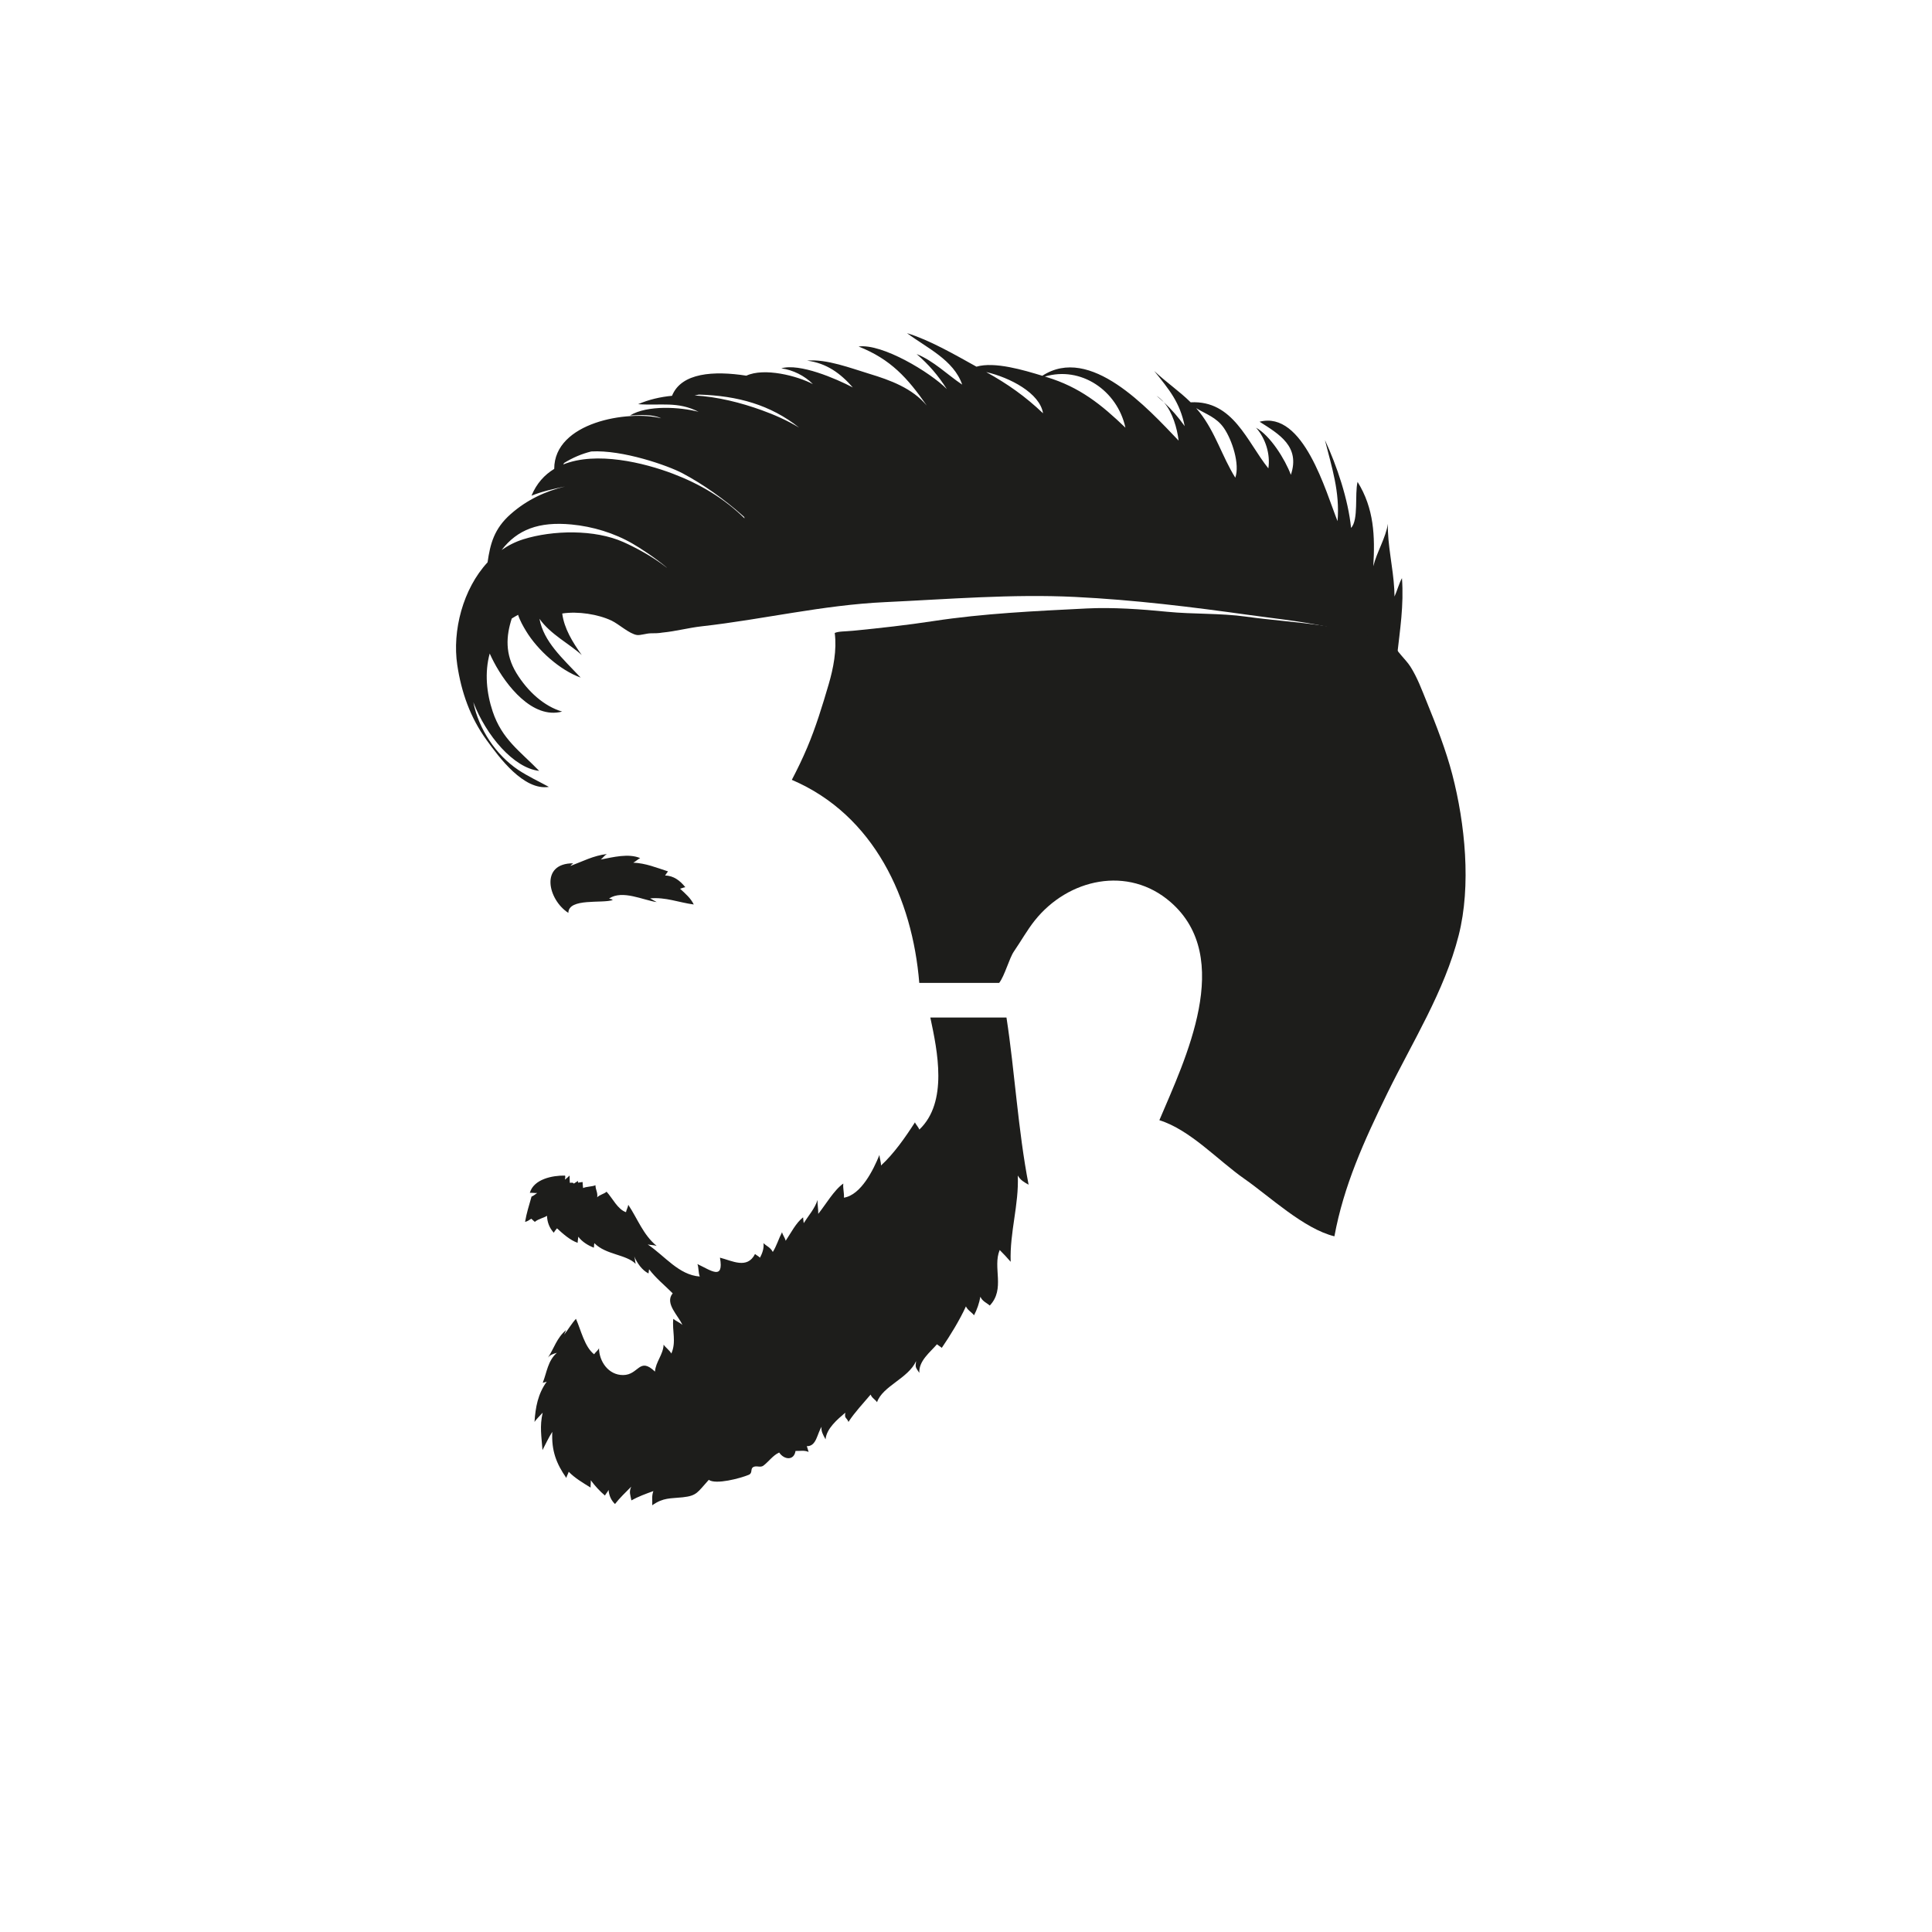
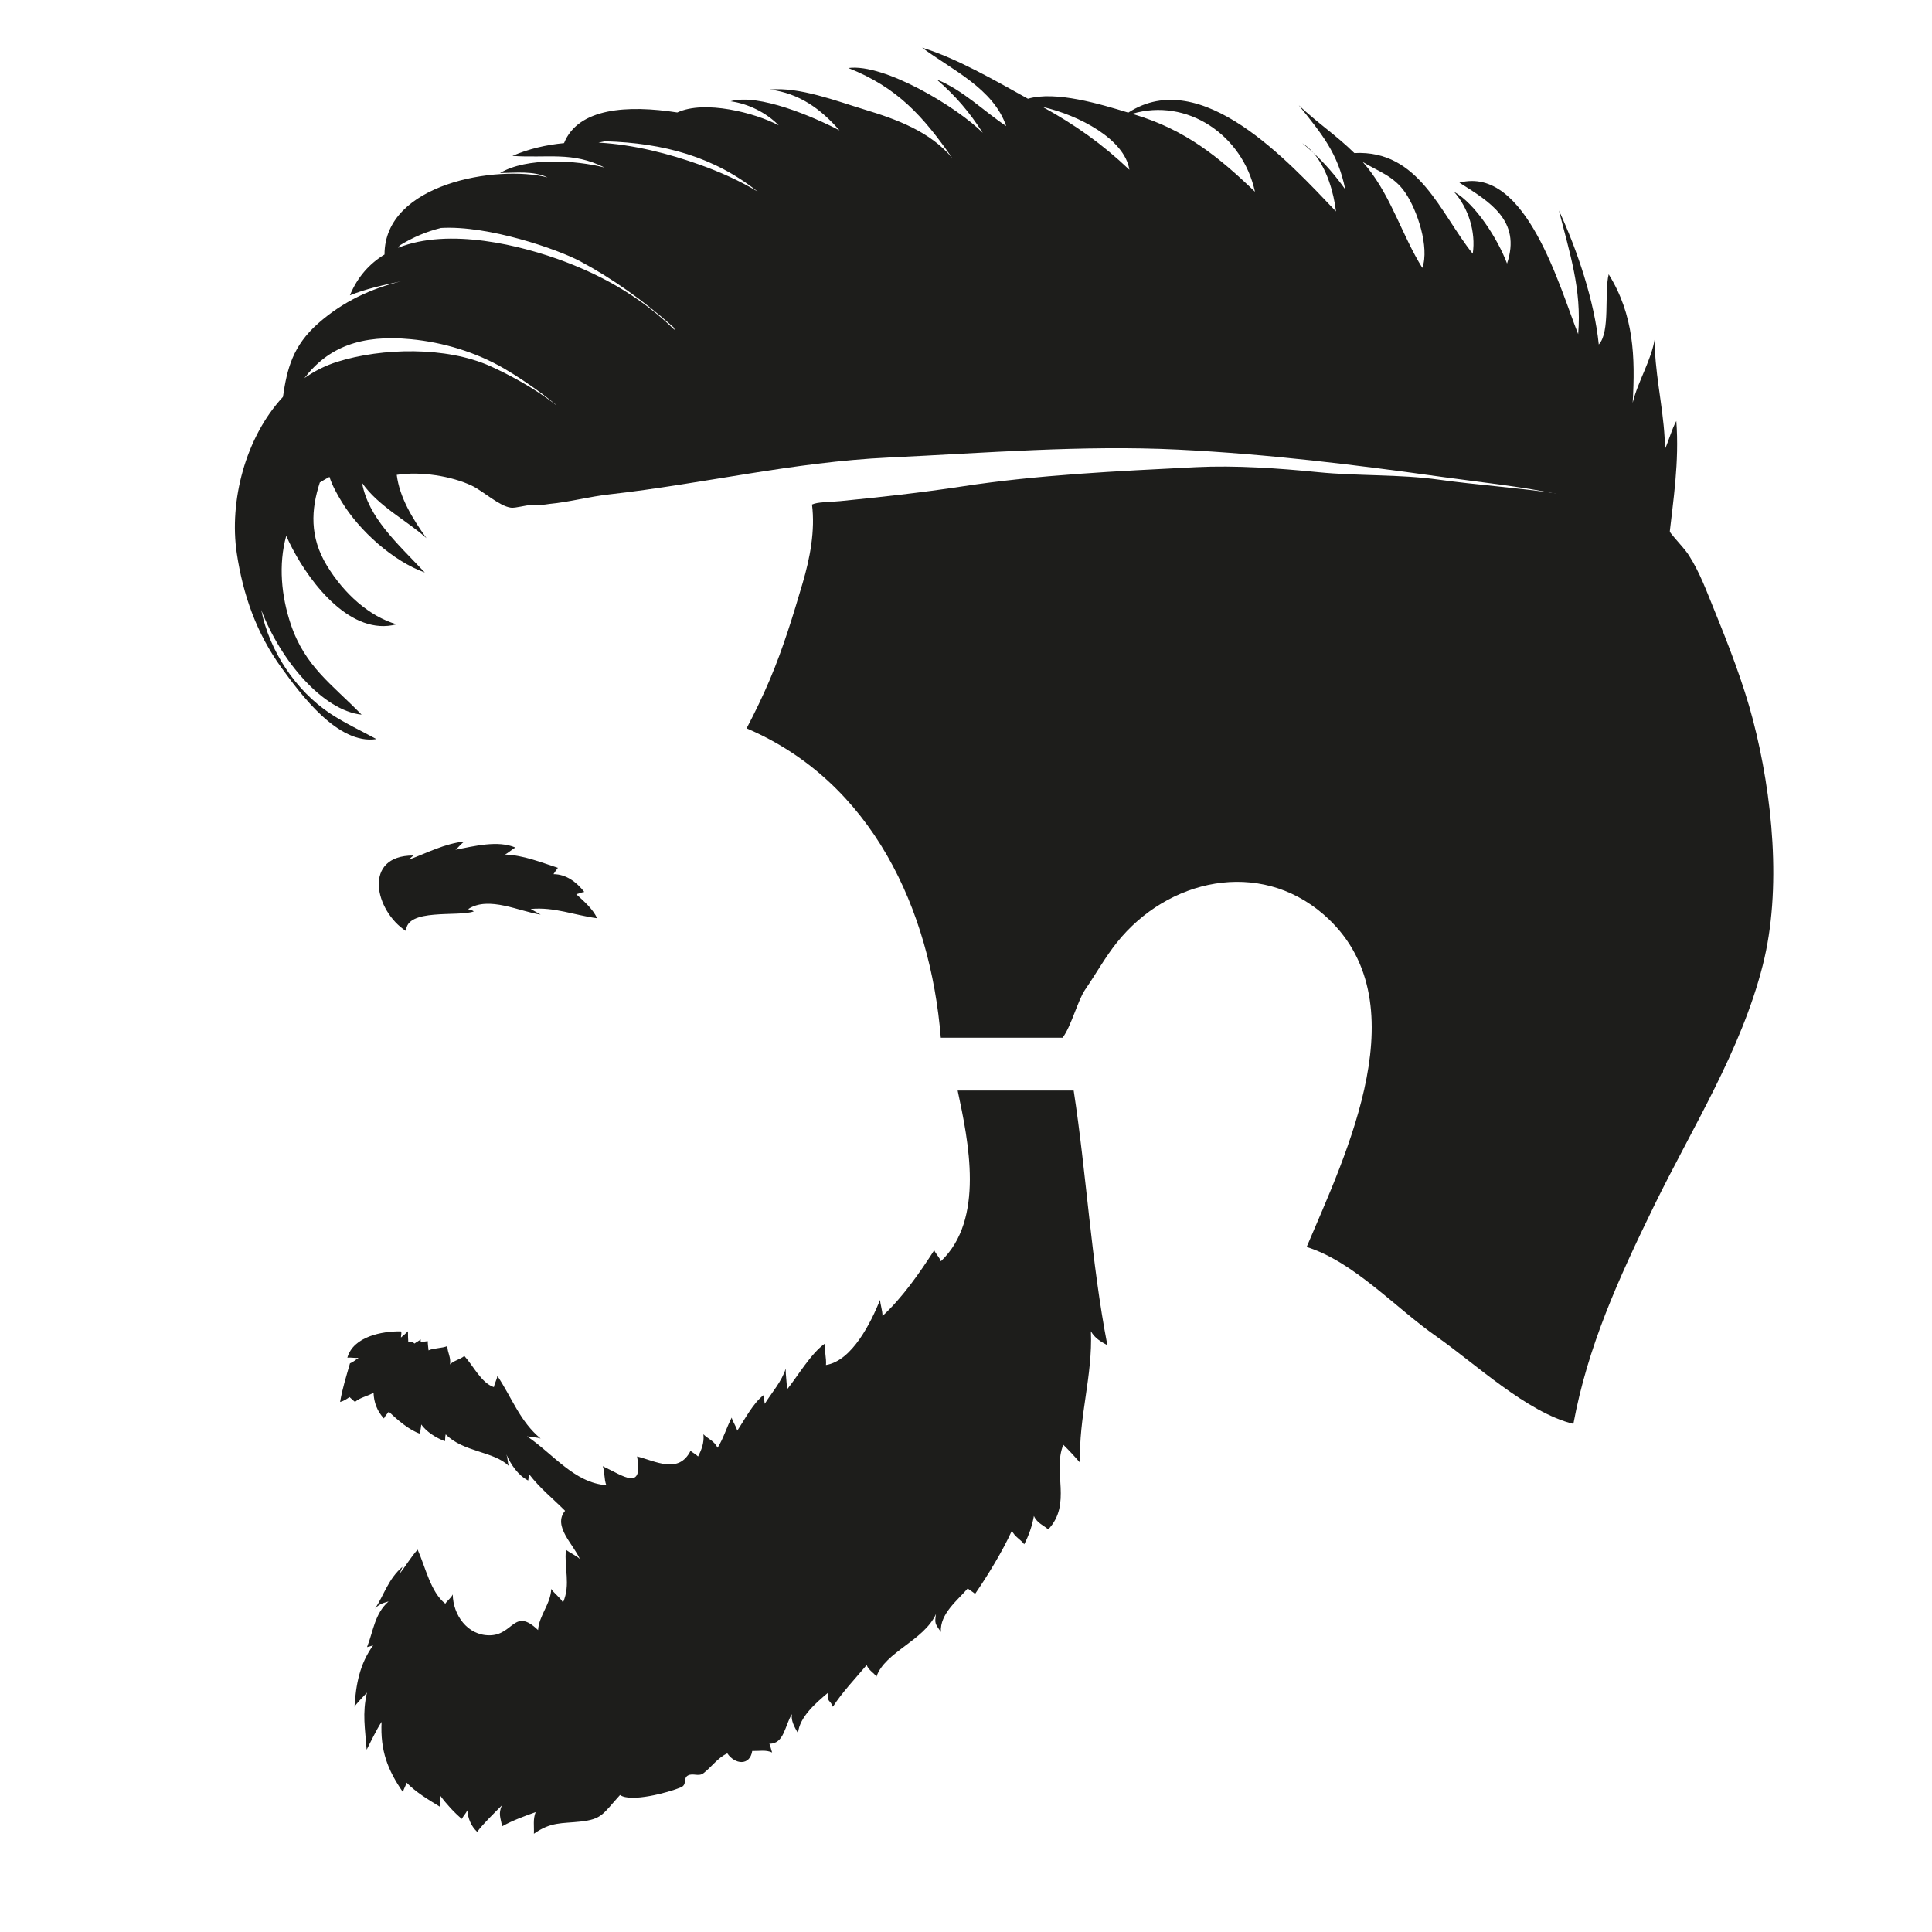
- <svg xmlns="http://www.w3.org/2000/svg" version="1.1" id="_x2014_ÎÓÈ_1" x="0px" y="0px" viewBox="0 0 800 800" style="enable-background:new 0 0 800 800;" xml:space="preserve">
+ <svg xmlns="http://www.w3.org/2000/svg" version="1.1" id="_x2014_ÎÓÈ_1" x="0px" y="0px" viewBox="125 125 525 525" style="enable-background:new 0 0 800 800;" xml:space="preserve">
  <style type="text/css">
	.st0{fill:transparent;}
	.st1{fill:#1D1D1B;}
</style>
  <rect class="st0" width="800" height="800" />
  <g>
    <g>
      <path class="st1" d="M478.9,163.92c1.05,0.86,2.04,1.73,3,2.61C481.01,165.5,480.02,164.61,478.9,163.92z" />
      <path class="st1" d="M580.52,239.39c-1.27,2.35-1.94,5.06-3.08,7.62c-0.01-1-0.04-2-0.1-3.01c-0.5-9.09-2.88-18.66-2.65-27.12    c-0.86,5.86-4.59,11.68-6.03,17.58c0.72-12.45,0.35-23.87-6.52-34.93c-1.25,5.17,0.49,15.66-2.69,19.08    c-1.21-11.89-5.84-25.64-10.83-36.41c2.89,11.48,6.24,21.45,5.23,33.6c-4.88-12.14-14.09-45.89-32.28-41.17    c8.16,5.17,16.89,10.27,12.95,21.98c-2.43-6.49-8.54-16.24-14.42-19.51c3.91,4.39,5.99,10.91,5.1,16.84    c-8.82-10.94-14.56-28.27-32.17-27.35c-4.74-4.69-10.12-8.27-15.1-12.99c6.3,7.85,10.61,12.96,12.63,22.86    c-2.67-3.74-5.43-6.94-8.66-9.93c3.66,4.22,5.53,10.81,6.14,15.92C475.19,169,451.46,142.7,431.6,155.6    c-7.48-2.28-19.72-5.99-27.27-3.77c-8.96-4.97-19.36-11.01-28.76-13.88c8.1,6.05,19.36,11.08,22.85,21.31    c-6.05-4.03-11.78-9.82-18.87-12.66c5.18,4.51,8.8,8.74,12.51,14.5c-6.86-6.93-26.75-18.93-36.53-17.62    c13.38,5.32,20.29,13.06,28.23,24.46c-6-7.2-15.09-10.52-23.76-13.15c-7.66-2.32-17.74-6.23-25.8-5.46    c8.04,1.04,13.78,5.22,18.93,11.1c-7.01-3.67-22.03-10.13-29.6-7.91c4.78,0.65,9.69,3.07,13.08,6.54    c-6.47-3.44-20.15-6.94-27.56-3.5c-13.48-2.09-26.92-1.26-30.78,8.33c-4.85,0.46-9.58,1.55-14.03,3.47    c9.45,0.67,16.32-1.27,25.03,3.16c-7.69-1.99-21.14-2.86-28.4,1.5c4.27-0.07,9.14-0.63,12.9,1.18    c-13.72-3.46-44.29,1.63-44.28,20.96c-4.01,2.43-7.3,6-9.41,11.09c4.51-1.82,9.15-2.8,13.87-3.8c-8.1,1.98-15.68,5.43-22.46,11.4    c-6.93,6.1-8.5,12.38-9.6,20c-10.26,11.07-14.65,28.42-12.55,42.47c1.69,11.3,5.35,21.76,12.16,31.15    c5.2,7.17,15.35,20.98,25.78,19.37c-3.93-2.17-8.62-4.33-12.65-7.02c-9.25-6.17-16.43-16.89-18.64-28.08    c5.29,13.84,16.73,27.32,27.27,28.46c-8.07-8.3-15.37-13.04-19.25-24.58c-2.56-7.64-3.39-16.18-1.23-24.01    c0.55,1.24,1.14,2.43,1.72,3.53c5.07,9.67,16.02,23.77,28.26,20.51c-7.39-2.17-14.21-8.22-18.93-15.96    c-4.75-7.8-4.3-15.28-1.92-22.58c0.87-0.55,1.74-1.05,2.62-1.52c0.77,2.41,2.13,4.79,3.3,6.71c4.77,7.89,14.01,16.21,22.61,19.27    c-7.66-8.12-15.3-14.86-17.06-24.36c4.45,6.41,12.45,10.4,17.51,15.03c-3.79-5.3-7.31-11.05-8.08-17.2    c6.46-1.01,14.85,0.3,20.43,2.95c3.01,1.43,7.44,5.55,10.57,5.96c1.34,0.18,3.96-0.71,5.68-0.71c1.66,0,3.25-0.02,4.79-0.3    c5.52-0.52,10.79-1.99,16.38-2.61c25.46-2.86,49.9-8.79,75.84-10c26.11-1.22,52.69-3.43,78.68-2.15    c24.55,1.21,48.26,4.14,72.15,7.48c19.76,2.76,45.02,4.53,61.2,16.6C579.69,260.87,581.35,250.62,580.52,239.39z M216.67,223.31    c-3.26,1.03-6.25,2.54-8.96,4.44c6.52-8.46,15.41-11.87,28.96-10.57c8.71,0.83,17.64,3.5,25.33,7.97    c2.85,1.65,8.92,5.52,14.09,9.85c-0.02,0-0.04,0.01-0.06,0.01c-6.04-4.74-13.3-8.49-17.84-10.53    C246.27,219.13,228.84,219.49,216.67,223.31z M278.7,196.18c-12.09-4.6-31.73-9.39-45.5-3.85c0.12-0.22,0.26-0.43,0.4-0.63    c3.63-2.25,7.39-3.81,11.24-4.76c12.88-0.75,31.67,5.78,37.84,9.07c8.54,4.55,17.19,10.69,24.67,17.33    c0.28,0.25,0.54,0.49,0.81,0.73c0.05,0.2,0.1,0.39,0.15,0.59C299.81,206.32,289.86,200.43,278.7,196.18z M315.33,169.82    c-8.48-3.05-18.12-5.54-27.71-6.07c0.59-0.13,1.19-0.25,1.79-0.36c16.02,0.46,29.66,4.25,41.49,13.68    C326,174.09,320.61,171.72,315.33,169.82z M408.36,154.06c9.83,2.26,22.23,8.72,23.54,17.07    C424.52,164.11,417.23,158.97,408.36,154.06z M433.33,156.13c-0.22-0.06-0.44-0.13-0.67-0.2c14.82-4.45,29.99,5.68,33.36,21.17    C456.12,167.58,447.09,160.27,433.33,156.13z M511.51,197.8c-5.46-8.74-8.25-18.83-14.81-27.13c-0.46-0.58-0.93-1.13-1.4-1.67    c3.94,2.46,8.43,3.74,11.55,8.32C510.17,182.18,513.47,192.18,511.51,197.8z" />
      <path class="st1" d="M232.01,192.84c-0.17,0.08-0.34,0.16-0.51,0.25c0.2-0.14,0.4-0.27,0.59-0.41    C232.07,192.73,232.04,192.78,232.01,192.84z" />
    </g>
    <g>
      <path class="st1" d="M576.62,265.32c0.05,0.27,0.13,0.55,0.22,0.82l0.23-1.63C576.79,264.74,576.56,265.01,576.62,265.32z" />
      <path class="st1" d="M601.35,320.63c-2.55-9.81-6.67-20.45-10.56-29.97c-2.04-4.99-3.87-10.07-6.8-14.67    c-1.95-3.07-6.01-6.37-7.16-9.86l-0.17,1.19c-17.32-9.03-40.36-9.14-60.67-11.98c-10.63-1.49-22.05-0.96-32.67-2.02    c-10.81-1.08-22.64-1.9-33.33-1.37c-21.55,1.08-42.87,2.07-63.48,5.22c-10.91,1.67-22.24,2.93-33.19,4    c-3.62,0.35-6.03,0.2-7.67,0.93c0.9,7.09-0.55,14.56-2.53,21.31c-2.6,8.84-5.3,17.7-8.9,26.2c-1.91,4.52-4.06,8.95-6.34,13.31    c34.15,14.58,49.95,49.34,52.77,84.07h33.09c2.28-2.93,4.15-10.17,6.11-13.03c2.96-4.31,5.5-8.89,8.63-12.81    c13.84-17.35,38.68-22.85,56.19-7.65c26.65,23.12,6.05,65.17-4.6,90.35c12.81,4,24.18,16.58,35.25,24.31    c10.51,7.35,24.62,20.69,37.23,23.77c3.86-20.93,12.18-39.3,21.93-59.27c10.43-21.34,23.62-42.12,29.52-65.33    C609.26,366.69,606.65,340.99,601.35,320.63z" />
      <path class="st1" d="M577.33,262.67l-0.26,1.84c0.3-0.25,0.67-0.47,0.85-0.65C577.42,263.04,577.34,262.66,577.33,262.67z" />
    </g>
    <path class="st1" d="M269.24,372c6.41-0.59,11.76,1.69,18.03,2.53c-1.22-2.59-3.49-4.52-5.67-6.53c0.73-0.2,1.3-0.48,2.17-0.63   c-2.13-2.7-4.9-4.81-8.37-4.83c0.33-0.5,0.83-1.25,1.2-1.72c-4.82-1.55-9.25-3.4-14.38-3.61c1-0.49,1.87-1.41,2.86-1.89   c-4.81-2.04-11.13-0.4-16.31,0.59c0.78-0.58,1.56-1.72,2.51-2.27c-5.57,0.64-10.11,3.09-15.05,4.92c0.16-0.42,0.84-0.73,1.06-1.08   c-13.82-0.04-10.46,15.04-1.95,20.53c0.05-6.29,14.13-3.8,18.4-5.33c-0.49-0.46-1.14-0.38-1.51-0.65c5.6-3.66,14.06,0.73,19.69,1.5   C271.84,373.48,268.73,371.76,269.24,372z" />
    <path class="st1" d="M425.92,490.55c-4.39-22.62-5.71-46.82-9.16-69.21h-31.53c2.95,13.84,7.41,35.04-4.56,46.4   c-0.3-0.96-1.58-2.28-1.8-3.01c-3.97,6.18-8.75,13.03-14.07,17.88c0.04-1.4-0.63-3.22-0.64-4.38c-2.48,6.1-7.58,16.55-14.71,17.7   c0.17-1.82-0.5-4.04-0.25-5.85c-3.84,2.66-7.5,9.01-10.38,12.55c0.06-1.82-0.38-3.95-0.3-5.75c-1.08,3.5-3.69,6.4-5.72,9.6   c-0.09-0.76-0.22-1.64-0.25-2.41c-2.93,2.22-5.1,6.57-7.22,9.71c-0.26-1.18-1.27-2.48-1.5-3.56c-1.4,2.68-2.24,5.68-3.83,8.19   c-1.08-2.03-2.53-2.32-3.86-3.66c0.28,2.28-0.56,4.33-1.45,6.03c-0.56-0.59-1.45-1.02-2.05-1.53c-3.23,6.41-9.5,2.79-14.52,1.52   c1.7,9.52-3.66,5.33-9.33,2.65c0.57,1.46,0.33,3.55,0.97,5.16c-8.72-0.64-14.43-8.5-21.55-13.28c1.36,0.3,2.48,0.2,3.71,0.62   c-5.62-4.64-7.79-11.06-11.76-17.03c-0.16,1.05-0.76,1.99-0.95,3.05c-3.44-1.16-5.52-5.72-8.04-8.48   c-0.99,0.92-2.97,1.29-3.88,2.32c0.3-2.05-0.72-3.14-0.72-5c-1.38,0.62-3.82,0.52-5.12,1.17c-0.07-0.8-0.22-1.7-0.21-2.5   c-0.08,0.01-1.91,0.21-1.81,0.31c-0.15-0.25-0.17-0.51-0.06-0.78c-0.57,0.41-1.18,0.7-1.74,1.12c-0.43-0.28-0.15-0.48-1.68-0.32   c-0.08-0.95-0.08-2.09-0.09-3.02c-0.39,0.42-1.35,1.24-1.9,1.7c-0.06-0.23,0.32-1.61-0.07-1.67c-5.04-0.1-12.89,1.42-14.5,7.14   c0.93-0.11,2.06,0.16,3.05,0.05c-0.94,0.62-1.31,1.07-2.34,1.5c-1.02,3.59-2.09,6.9-2.68,10.49c1-0.26,1.73-0.76,2.56-1.33   c0.21,0.14,1.35,1.28,1.5,1.3c1.48-1.27,3.54-1.55,5.03-2.5c0.06,2.58,1,5.1,2.82,7.01c0.41-0.84,0.8-1.12,1.32-1.83   c2.4,2.25,5.57,5.03,8.55,6c-0.04-0.78,0.23-1.75,0.27-2.53c1.46,2.01,3.89,3.57,6.42,4.55c0.15-0.65,0.02-1.23,0.23-1.87   c4.79,4.86,13.03,4.57,17.1,8.55c-0.26-0.93-0.28-2.21-0.6-3.08c1.21,2.78,3.17,5.66,5.9,7.07c0.15-0.6,0.09-1.14,0.26-1.72   c2.99,3.89,6.36,6.53,9.77,9.95c-3.45,4.16,2.36,9.17,4.02,13.12c-0.86-0.92-2.75-1.68-3.78-2.55c-0.53,5.04,1.35,9.41-0.8,14.36   c-0.75-1.37-2.54-2.6-3.2-3.7c-0.16,4.15-3.29,7.14-3.58,11.18c-6.56-6.29-6.65,1.41-13.2,1.43c-6.02,0.03-9.91-5.58-9.98-11.11   c-0.47,1.01-1.54,1.71-2.02,2.51c-3.98-3.08-5.43-10.04-7.52-14.68c-1.72,1.84-3.29,4.54-4.9,6.55c0.28-0.63,0.55-1.26,0.8-1.9   c-3.84,3.22-5.02,7.66-7.48,11.4c0.98-1.17,1.96-1.49,3.68-1.98c-3.79,3.35-4.12,8.02-5.85,12.41c0.63-0.12,1.04-0.29,1.65-0.46   c-3.66,5.06-4.67,10.62-5.06,16.68c0.24-0.55,2.31-2.71,3.38-3.85c-1.3,5.74-0.49,9.68-0.08,15.51c1.3-2.48,2.51-5.16,4.06-7.56   c-0.38,7.84,1.66,13.1,5.8,19.08c0.22-0.91,0.77-1.71,1-2.56c2.49,2.6,6.03,4.69,9.07,6.55c-0.07-0.95,0.14-2.03,0.07-3.03   c1.7,2.32,3.8,4.59,5.86,6.33c0.41-0.79,1.13-1.5,1.5-2.33c0.19,2.31,1.08,4.34,2.67,5.84c1.89-2.46,4.39-4.83,6.71-7.18   c-1.01,2.3-0.33,3.4,0.08,5.68c2.68-1.52,6.12-2.8,9.1-3.85c-0.77,1.98-0.37,3.8-0.47,5.87c4.64-3.27,7.53-2.75,12.6-3.3   c6-0.65,6.12-2.09,10.81-7.23c2.88,2.07,12.97-0.6,16.52-2.07c1.79-0.74,0.55-2.48,1.92-3.23c1.35-0.74,2.9,0.39,4.21-0.6   c2.14-1.63,3.94-4.27,6.5-5.41c2.03,3.01,6.12,3.48,6.77-0.65c1.93,0.05,3.7-0.37,5.41,0.41c-0.24-0.65-0.55-2.05-0.76-2.39   c4.05,0.12,4.23-5.12,6.15-8.03c-0.32,1.67,0.57,3.32,1.64,5.19c0.38-4.47,4.95-8.3,8.18-11.03c-0.46,2.55,0.56,1.89,1.3,3.83   c2.57-3.99,6.07-7.63,9.17-11.33c0.61,1.52,1.97,2.07,2.66,3.16c2.3-6.7,12.89-9.8,16.18-17.02c-0.39,2.63-0.24,2.53,1.33,4.87   c-0.28-4.98,4.49-8.53,7.3-11.83c0.58,0.5,1.43,0.96,2,1.48c3.39-4.94,7.45-11.55,10-17.18c0.71,1.64,2.55,2.52,3.35,3.7   c1.25-2.39,2.16-5.01,2.63-7.7c0.85,1.96,2.66,2.54,3.89,3.66c6.54-6.91,1.09-15.73,4.11-23c1.62,1.6,3.09,3.18,4.55,4.88   c-0.44-12.27,3.46-23.59,2.94-35.73C422.5,488.67,424.25,489.64,425.92,490.55z" />
  </g>
</svg>
